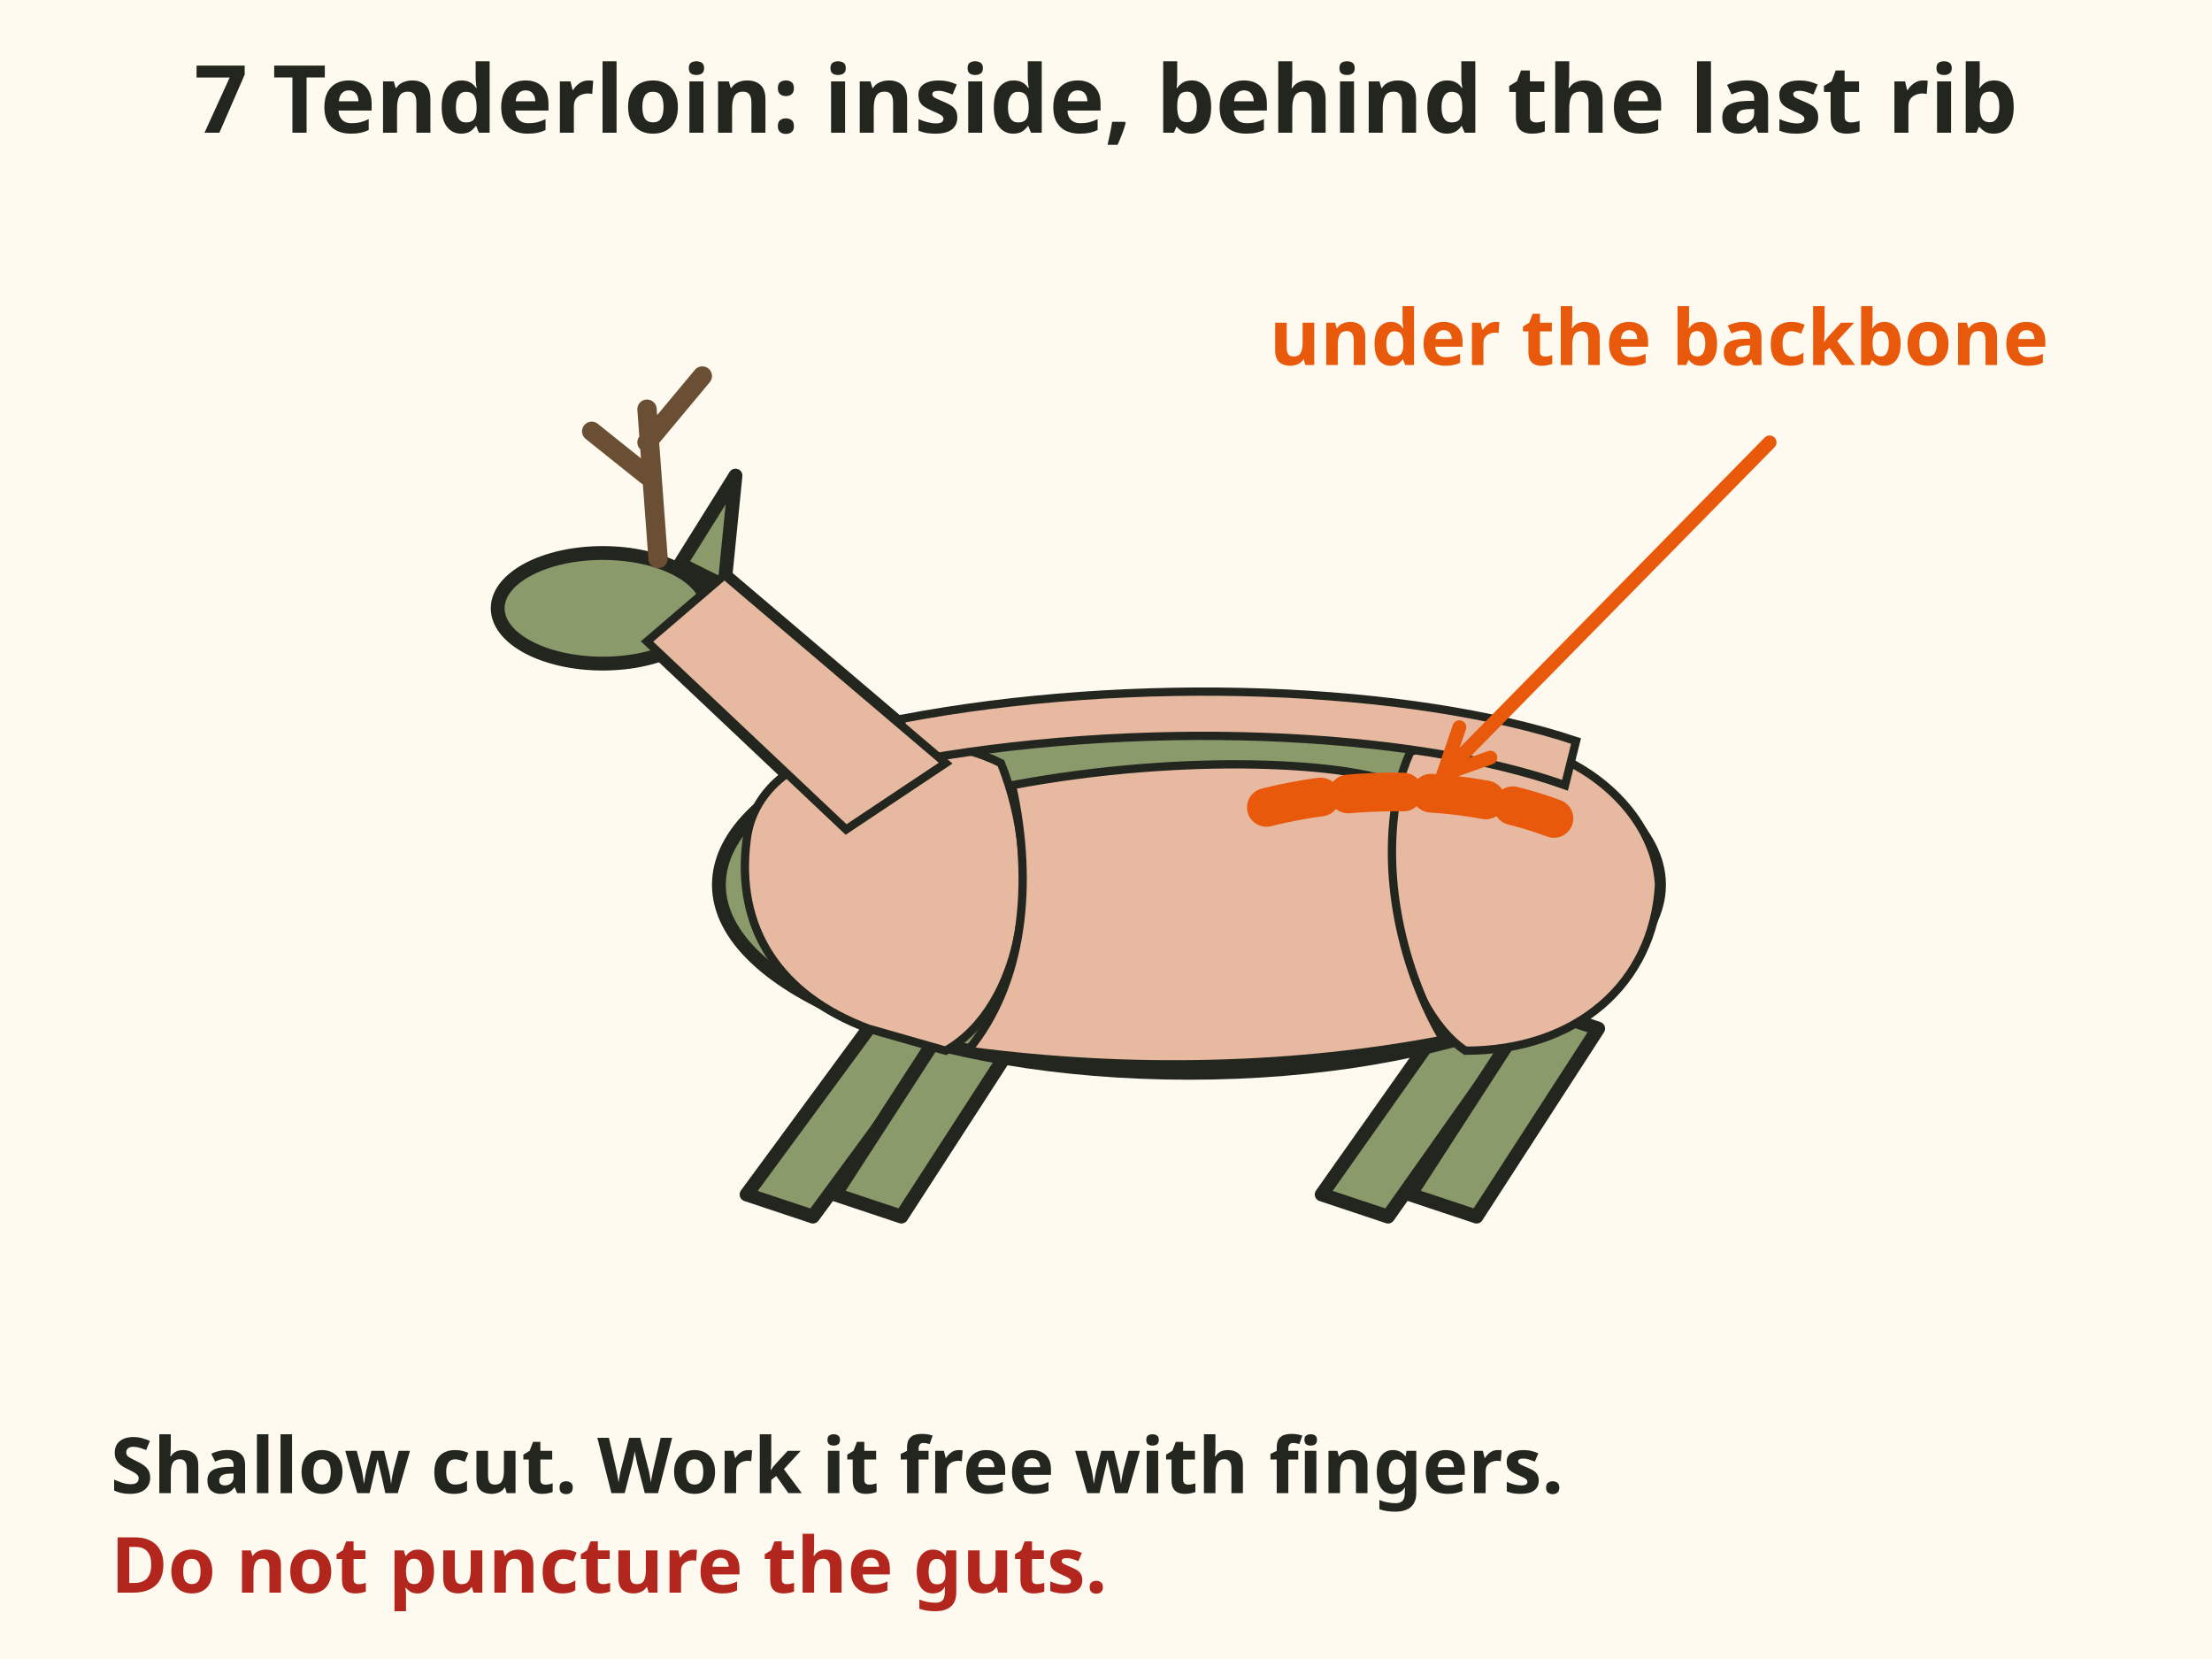
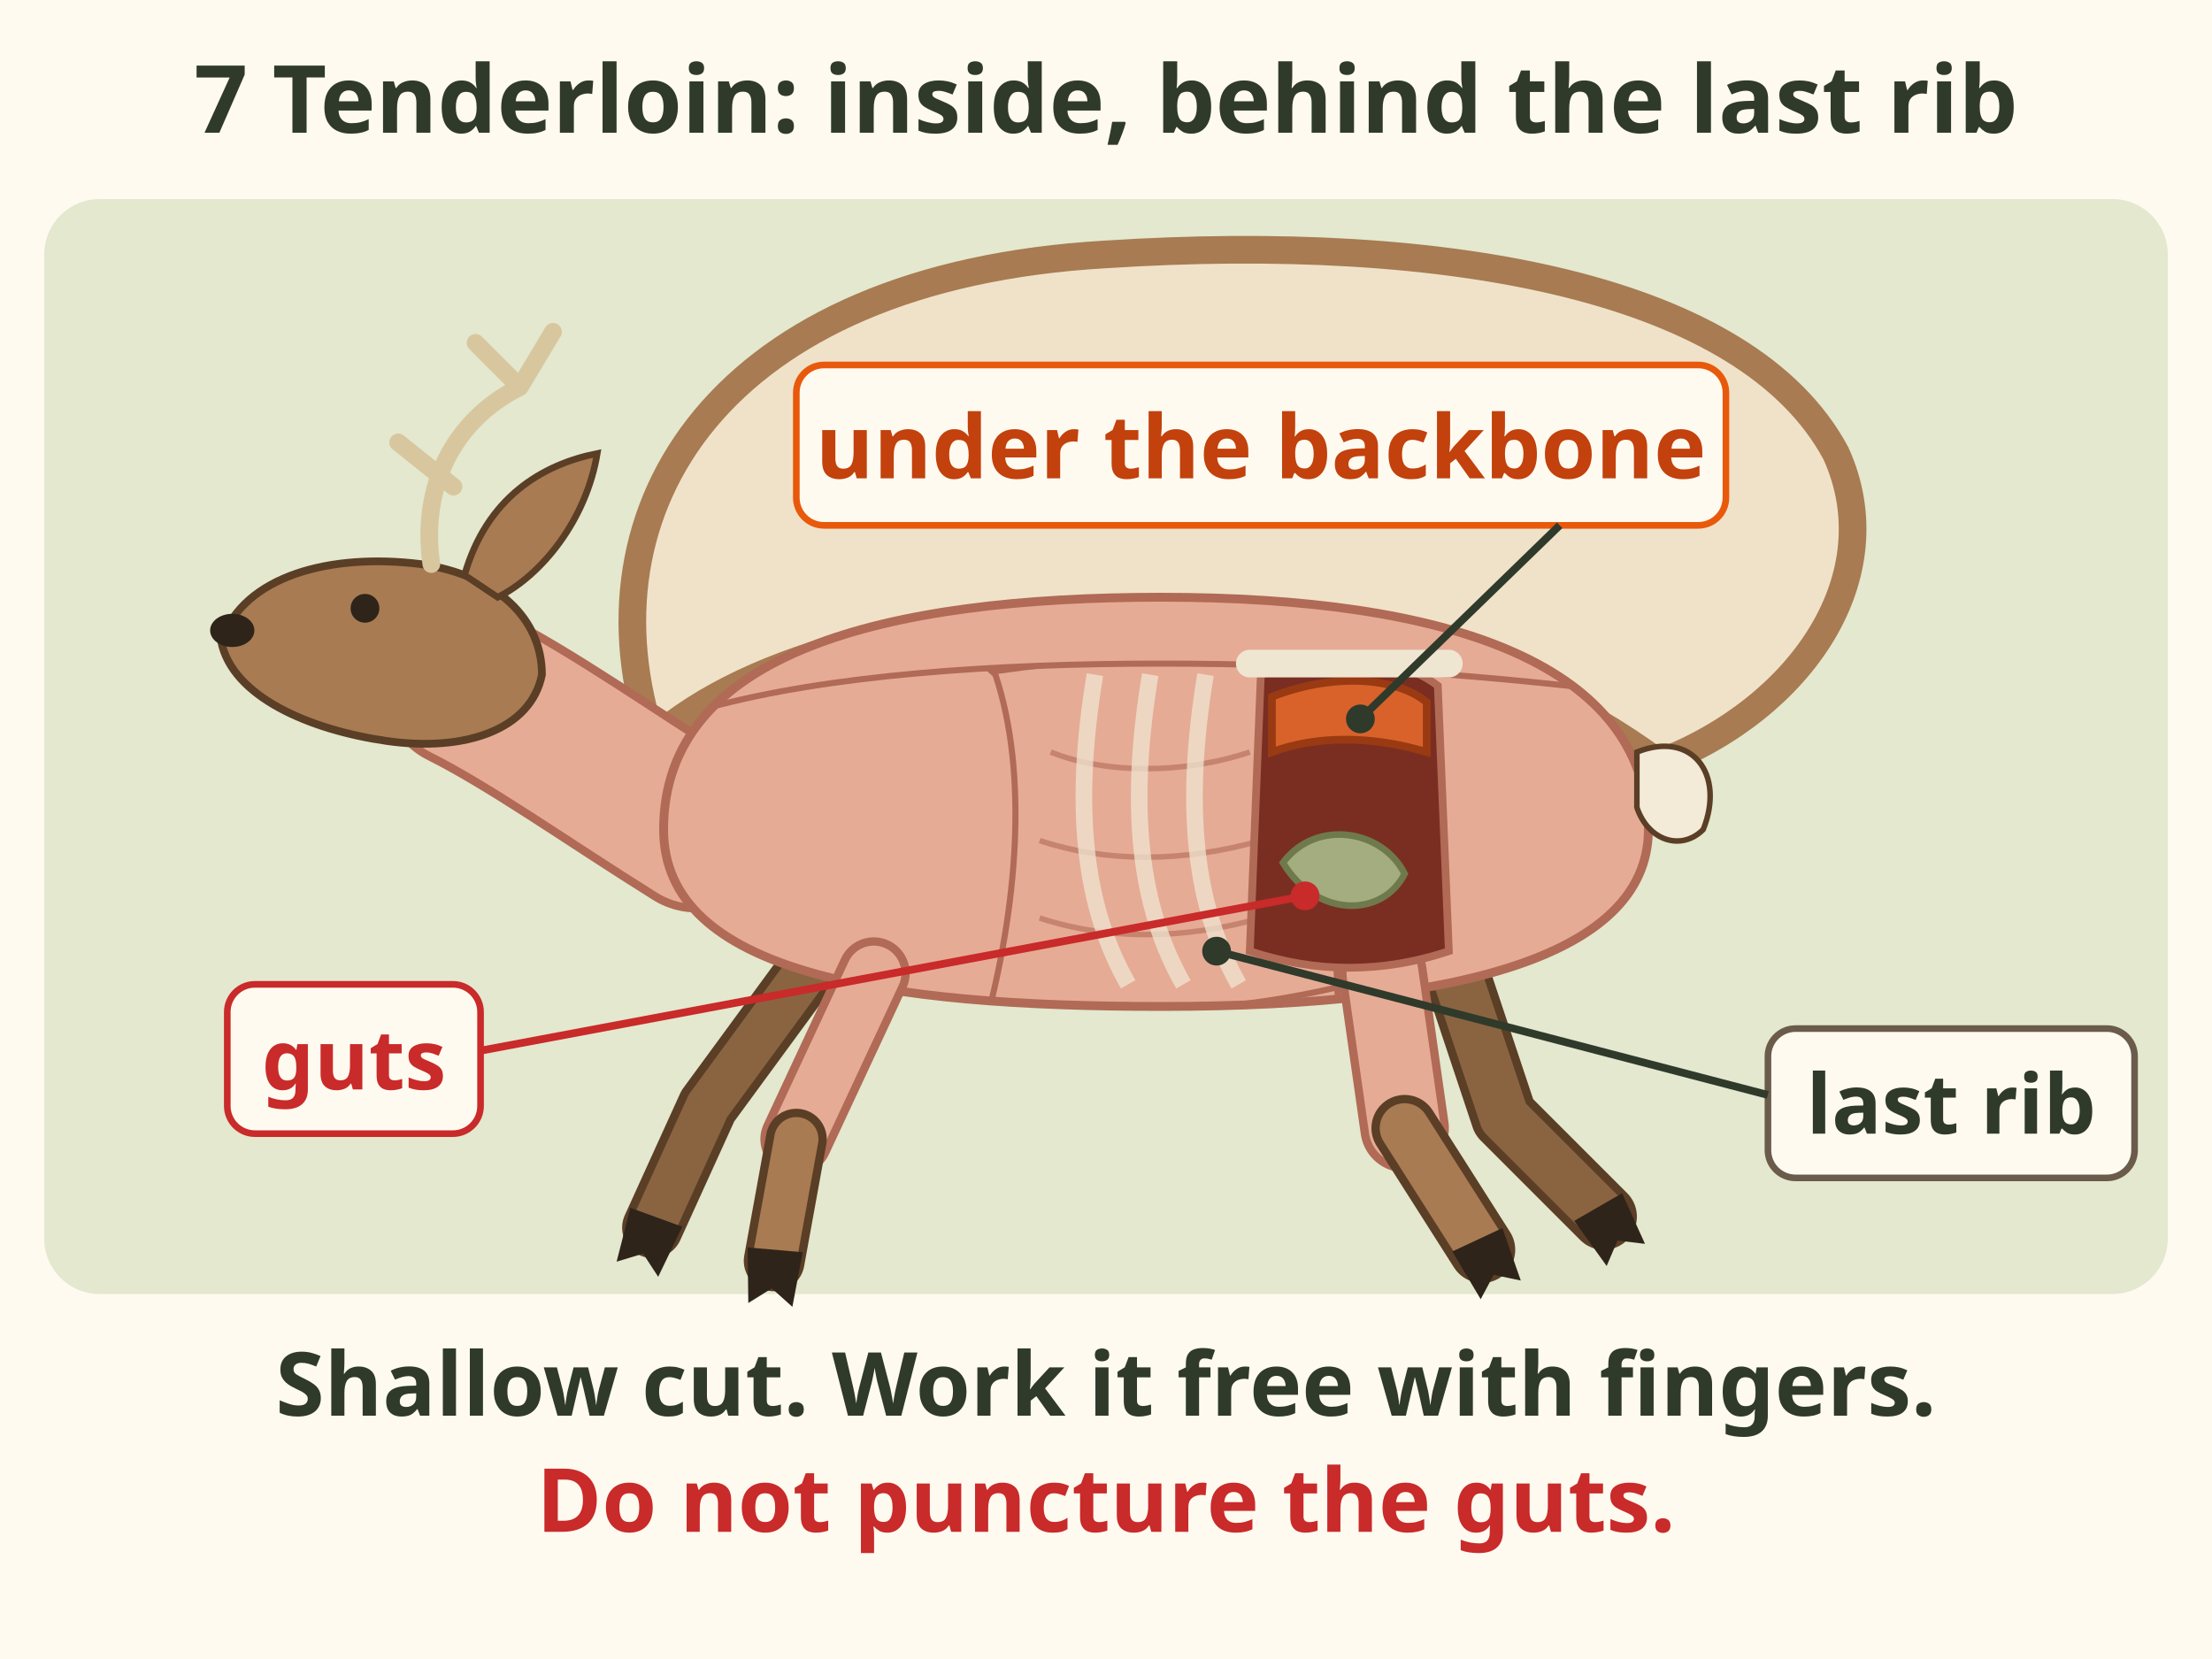
- <svg xmlns="http://www.w3.org/2000/svg" viewBox="0 0 400 300" font-family="sans-serif" role="img" aria-label="The tenderloin sits inside the body cavity under the backbone, just behind the last rib and in front of the hips. Shallow cut, work it free with your fingers, do not puncture the guts.">
-   <rect x="0" y="0" width="400" height="300" fill="#fffaf0" />
-   <text x="200" y="24" font-size="17" font-weight="bold" text-anchor="middle" fill="#23261f">7  Tenderloin: inside, behind the last rib</text>
-   <g transform="translate(215 160)">
-     <g stroke="#23261f" stroke-width="2.5" stroke-linejoin="round">
-       <path d="M-55 22 L-80 56 L-68 60 L-43 26 Z" fill="#8a9a6b" />
-       <path d="M-42 22 L-64 56 L-52 60 L-30 26 Z" fill="#8a9a6b" />
-       <path d="M48 22 L24 56 L36 60 L60 26 Z" fill="#8a9a6b" />
-       <path d="M62 22 L40 56 L52 60 L74 26 Z" fill="#8a9a6b" />
-       <path d="M-62 -10 L-98 -44 L-84 -56 L-44 -22 Z" fill="#8a9a6b" />
-       <ellipse cx="0" cy="0" rx="85" ry="34" fill="#8a9a6b" />
-       <ellipse cx="-106" cy="-50" rx="19" ry="10" fill="#8a9a6b" />
-       <path d="M-92 -58 L-82 -74 L-84 -54 Z" fill="#8a9a6b" />
-     </g>
-     <path d="M-96 -59 L-98 -86 M-98 -74 L-108 -82 M-98 -80 L-88 -92" fill="none" stroke="#6b4f35" stroke-width="3.5" stroke-linecap="round" />
-     <path d="M-80 -8 C -78 -26, -50 -30, -34 -22 C -26 -2, -30 22, -44 30 L-58 26 C -74 20, -82 8, -80 -8 Z" fill="#e6b9a0" stroke="#23261f" stroke-width="1.5" />
-     <path d="M40 -24 C 60 -32, 84 -18, 85 0 C 84 18, 70 30, 50 30 C 38 22, 32 -6, 40 -24 Z" fill="#e6b9a0" stroke="#23261f" stroke-width="1.5" />
-     <path d="M-52 -30 C -10 -38, 40 -36, 70 -26 L 68 -18 C 40 -28, -10 -30, -52 -22 Z" fill="#e6b9a0" stroke="#23261f" stroke-width="1.5" />
-     <path d="M-62 -10 L-98 -44 L-84 -56 L-44 -22 Z" fill="#e6b9a0" stroke="#23261f" stroke-width="1.5" />
-     <path d="M-32 -18 C 0 -24, 30 -22, 38 -18 C 34 0, 40 18, 46 28 C 20 33, -10 34, -40 30 C -30 18, -28 0, -32 -18 Z" fill="#e6b9a0" stroke="#23261f" stroke-width="1.5" />
-     <path d="M14 -14 C 30 -18, 50 -18, 66 -12" fill="none" stroke="#e8590c" stroke-width="7" stroke-linecap="round" stroke-dasharray="10 5" />
+ <svg xmlns="http://www.w3.org/2000/svg" viewBox="0 0 400 300" font-family="sans-serif" role="img" aria-label="Step 7. The tenderloin sits inside the body cavity under the backbone, just behind the last rib and in front of the hips. Shallow cut, work it free with your fingers, do not puncture the guts.">
+   <rect width="400" height="300" fill="#fffaf0" />
+   <text x="200" y="24" font-size="17" font-weight="bold" fill="#2f3a2b" text-anchor="middle">7 Tenderloin: inside, behind the last rib</text>
+   <rect x="8" y="36" width="384" height="198" rx="10" fill="#e3e8cf" />
+   <path d="M118 134 C104 92 130 50 200 46 C262 42 316 52 332 82 C342 104 326 128 300 138 C270 116 236 110 210 110 C170 110 136 118 118 134z" fill="#efe2c8" stroke="#a87b52" stroke-width="5" stroke-linejoin="round" />
+   <path d="M150 170 L128 200 L118 222" fill="none" stroke="#5a3e26" stroke-width="11" stroke-linecap="round" stroke-linejoin="round" />
+   <path d="M150 170 L128 200 L118 222" fill="none" stroke="#8a6440" stroke-width="8" stroke-linecap="round" stroke-linejoin="round" />
+   <path d="M262 172 L272 202 L290 220" fill="none" stroke="#5a3e26" stroke-width="12" stroke-linecap="round" stroke-linejoin="round" />
+   <path d="M262 172 L272 202 L290 220" fill="none" stroke="#8a6440" stroke-width="9" stroke-linecap="round" stroke-linejoin="round" />
+   <g transform="translate(118 222) rotate(20)">
+     <path d="M-5 -2 L5 -2 L4 8 L0 5 L-4 8z" fill="#2f241a" />
  </g>
-   <line x1="320" y1="80" x2="261.0" y2="140.0" stroke="#e8590c" stroke-width="2.5" stroke-linecap="round" />
-   <path d="M263.9 131.5 L261.0 140.0 L269.5 137.0" fill="none" stroke="#e8590c" stroke-width="2.5" stroke-linecap="round" stroke-linejoin="round" />
-   <text x="300" y="66" font-size="14" font-weight="bold" text-anchor="middle" fill="#e8590c">under the backbone</text>
-   <text x="20" y="270" font-size="14" font-weight="bold" fill="#23261f">Shallow cut. Work it free with fingers.</text>
-   <text x="20" y="288" font-size="14" font-weight="bold" fill="#b3261e">Do not puncture the guts.</text>
+   <g transform="translate(290 220) rotate(-30)">
+     <path d="M-5 -2 L5 -2 L4 8 L0 5 L-4 8z" fill="#2f241a" />
+   </g>
+   <path d="M126 150 C110 140 96 130 84 124" stroke="#b06a55" stroke-width="30" stroke-linecap="round" />
+   <path d="M126 150 C110 140 96 130 84 124" stroke="#e6ab95" stroke-width="27" stroke-linecap="round" />
+   <path d="M40 116 C44 104 60 100 76 102 C90 104 98 112 98 122 C96 132 84 136 70 134 C56 132 42 126 40 116z" fill="#a87b52" stroke="#5a3e26" stroke-width="1.4" />
+   <ellipse cx="42" cy="114" rx="4" ry="3" fill="#2f241a" />
+   <circle cx="66" cy="110" r="2.6" fill="#2f241a" />
+   <path d="M84 104 C88 90 98 84 108 82 C106 94 98 104 90 108z" fill="#a87b52" stroke="#5a3e26" stroke-width="1.2" />
+   <path d="M78 102 C76 88 82 76 94 70 M82 88 L72 80 M94 70 L100 60 M94 70 L86 62" stroke="#d8c79e" stroke-width="3.2" fill="none" stroke-linecap="round" />
+   <defs>
+     <clipPath id="sk-gutless-7-body">
+       <path d="M120 150 C120 118 160 108 210 108 C262 108 296 120 298 148 C300 172 266 182 210 182 C160 182 120 176 120 150z" />
+     </clipPath>
+   </defs>
+   <path d="M120 150 C120 118 160 108 210 108 C262 108 296 120 298 148 C300 172 266 182 210 182 C160 182 120 176 120 150z" fill="#e6ab95" />
+   <g clip-path="url(#sk-gutless-7-body)">
+     <path d="M176 122 C200 118 226 118 240 122 L244 178 C220 184 196 184 174 180z" fill="#e6ab95" stroke="#b06a55" stroke-width="1.1" />
+     <path d="M240 140 C246 138 252 138 256 142 L258 180 C252 182 246 182 242 182z" fill="#e6ab95" stroke="#b06a55" stroke-width="1.1" />
+     <path d="M110 110 C140 108 170 112 180 122 C186 140 184 164 178 186 L110 190z" fill="#e6ab95" stroke="#b06a55" stroke-width="1.1" />
+     <path d="M256 116 C276 112 296 116 304 130 L306 190 L256 190 C252 166 250 140 256 116z" fill="#e6ab95" stroke="#b06a55" stroke-width="1.1" />
+     <path d="M128 104 L300 104 L300 126 C270 122 240 120 210 120 C180 120 150 122 128 128z" fill="#e6ab95" stroke="#b06a55" stroke-width="1.1" />
+     <path d="M190 136 C200 140 214 140 226 136 M188 152 C200 156 214 156 228 152 M188 166 C200 170 214 170 228 166" stroke="#b06a55" stroke-width="1" fill="none" opacity=".6" />
+   </g>
+   <path d="M120 150 C120 118 160 108 210 108 C262 108 296 120 298 148 C300 172 266 182 210 182 C160 182 120 176 120 150z" fill="none" stroke="#b06a55" stroke-width="1.6" />
+   <path d="M296 136 C306 132 312 140 308 150 C304 154 298 152 296 146z" fill="#f3ead8" stroke="#5a3e26" stroke-width="1" />
+   <path d="M158 176 L144 206" fill="none" stroke="#b06a55" stroke-width="13" stroke-linecap="round" stroke-linejoin="round" />
+   <path d="M158 176 L144 206" fill="none" stroke="#e6ab95" stroke-width="10" stroke-linecap="round" stroke-linejoin="round" />
+   <path d="M144 206 L140 228" fill="none" stroke="#5a3e26" stroke-width="11" stroke-linecap="round" stroke-linejoin="round" />
+   <path d="M144 206 L140 228" fill="none" stroke="#a87b52" stroke-width="8" stroke-linecap="round" stroke-linejoin="round" />
+   <path d="M250 176 L254 204" fill="none" stroke="#b06a55" stroke-width="16" stroke-linecap="round" stroke-linejoin="round" />
+   <path d="M250 176 L254 204" fill="none" stroke="#e6ab95" stroke-width="13" stroke-linecap="round" stroke-linejoin="round" />
+   <path d="M254 204 L268 226" fill="none" stroke="#5a3e26" stroke-width="12" stroke-linecap="round" stroke-linejoin="round" />
+   <path d="M254 204 L268 226" fill="none" stroke="#a87b52" stroke-width="9" stroke-linecap="round" stroke-linejoin="round" />
+   <g transform="translate(140 228) rotate(5)">
+     <path d="M-5 -2 L5 -2 L4 8 L0 5 L-4 8z" fill="#2f241a" />
+   </g>
+   <g transform="translate(268 226) rotate(-25)">
+     <path d="M-5 -2 L5 -2 L4 8 L0 5 L-4 8z" fill="#2f241a" />
+   </g>
+   <path d="M228 122 C240 118 252 118 260 124 L262 172 C250 176 238 176 226 172z" fill="#7a2e22" stroke="#b06a55" stroke-width="1.4" />
+   <path d="M230 126 C240 122 252 122 258 127 L258 136 C248 133 238 133 230 136z" fill="#d9622b" stroke="#9a3a12" stroke-width="1.4" />
+   <path d="M226 120 L262 120" stroke="#efe6d2" stroke-width="5" stroke-linecap="round" />
+   <path d="M198 122 C194 146 196 164 204 178" stroke="#efe6d2" stroke-width="3" fill="none" opacity=".75" />
+   <path d="M208 122 C204 146 206 164 214 178" stroke="#efe6d2" stroke-width="3" fill="none" opacity=".75" />
+   <path d="M218 122 C214 146 216 164 224 178" stroke="#efe6d2" stroke-width="3" fill="none" opacity=".75" />
+   <path d="M232 156 C238 148 250 150 254 158 C250 166 238 166 232 156z" fill="#a3ad7f" stroke="#6f7a4c" stroke-width="1.2" />
+   <rect x="144.0" y="66.0" width="168.1" height="29.0" rx="5" fill="#fffaf0" stroke="#e8590c" stroke-width="1.2" />
+   <text x="228" y="86.5" font-size="16" font-weight="bold" fill="#c2410c" text-anchor="middle">under the backbone</text>
+   <line x1="246" y1="130" x2="282.04" y2="95" stroke="#2f3a2b" stroke-width="1.4" />
+   <circle cx="246" cy="130" r="2.6" fill="#2f3a2b" />
+   <rect x="319.7" y="186.0" width="66.3" height="27.0" rx="5" fill="#fffaf0" stroke="#6b5b4b" stroke-width="1.2" />
+   <text x="352.839" y="205" font-size="15" font-weight="bold" fill="#2f3a2b" text-anchor="middle">last rib</text>
+   <line x1="220" y1="172" x2="319.677" y2="198" stroke="#2f3a2b" stroke-width="1.4" />
+   <circle cx="220" cy="172" r="2.6" fill="#2f3a2b" />
+   <rect x="41.1" y="178.0" width="45.8" height="27.0" rx="5" fill="#fffaf0" stroke="#c92a2a" stroke-width="1.2" />
+   <text x="64" y="197" font-size="15" font-weight="bold" fill="#c92a2a" text-anchor="middle">guts</text>
+   <line x1="236" y1="162" x2="86.889" y2="190" stroke="#c92a2a" stroke-width="1.4" />
+   <circle cx="236" cy="162" r="2.6" fill="#c92a2a" />
+   <text x="200" y="256" font-size="16" font-weight="bold" fill="#2f3a2b" text-anchor="middle">Shallow cut. Work it free with fingers.</text>
+   <text x="200" y="277" font-size="16" font-weight="bold" fill="#c92a2a" text-anchor="middle">Do not puncture the guts.</text>
</svg>
